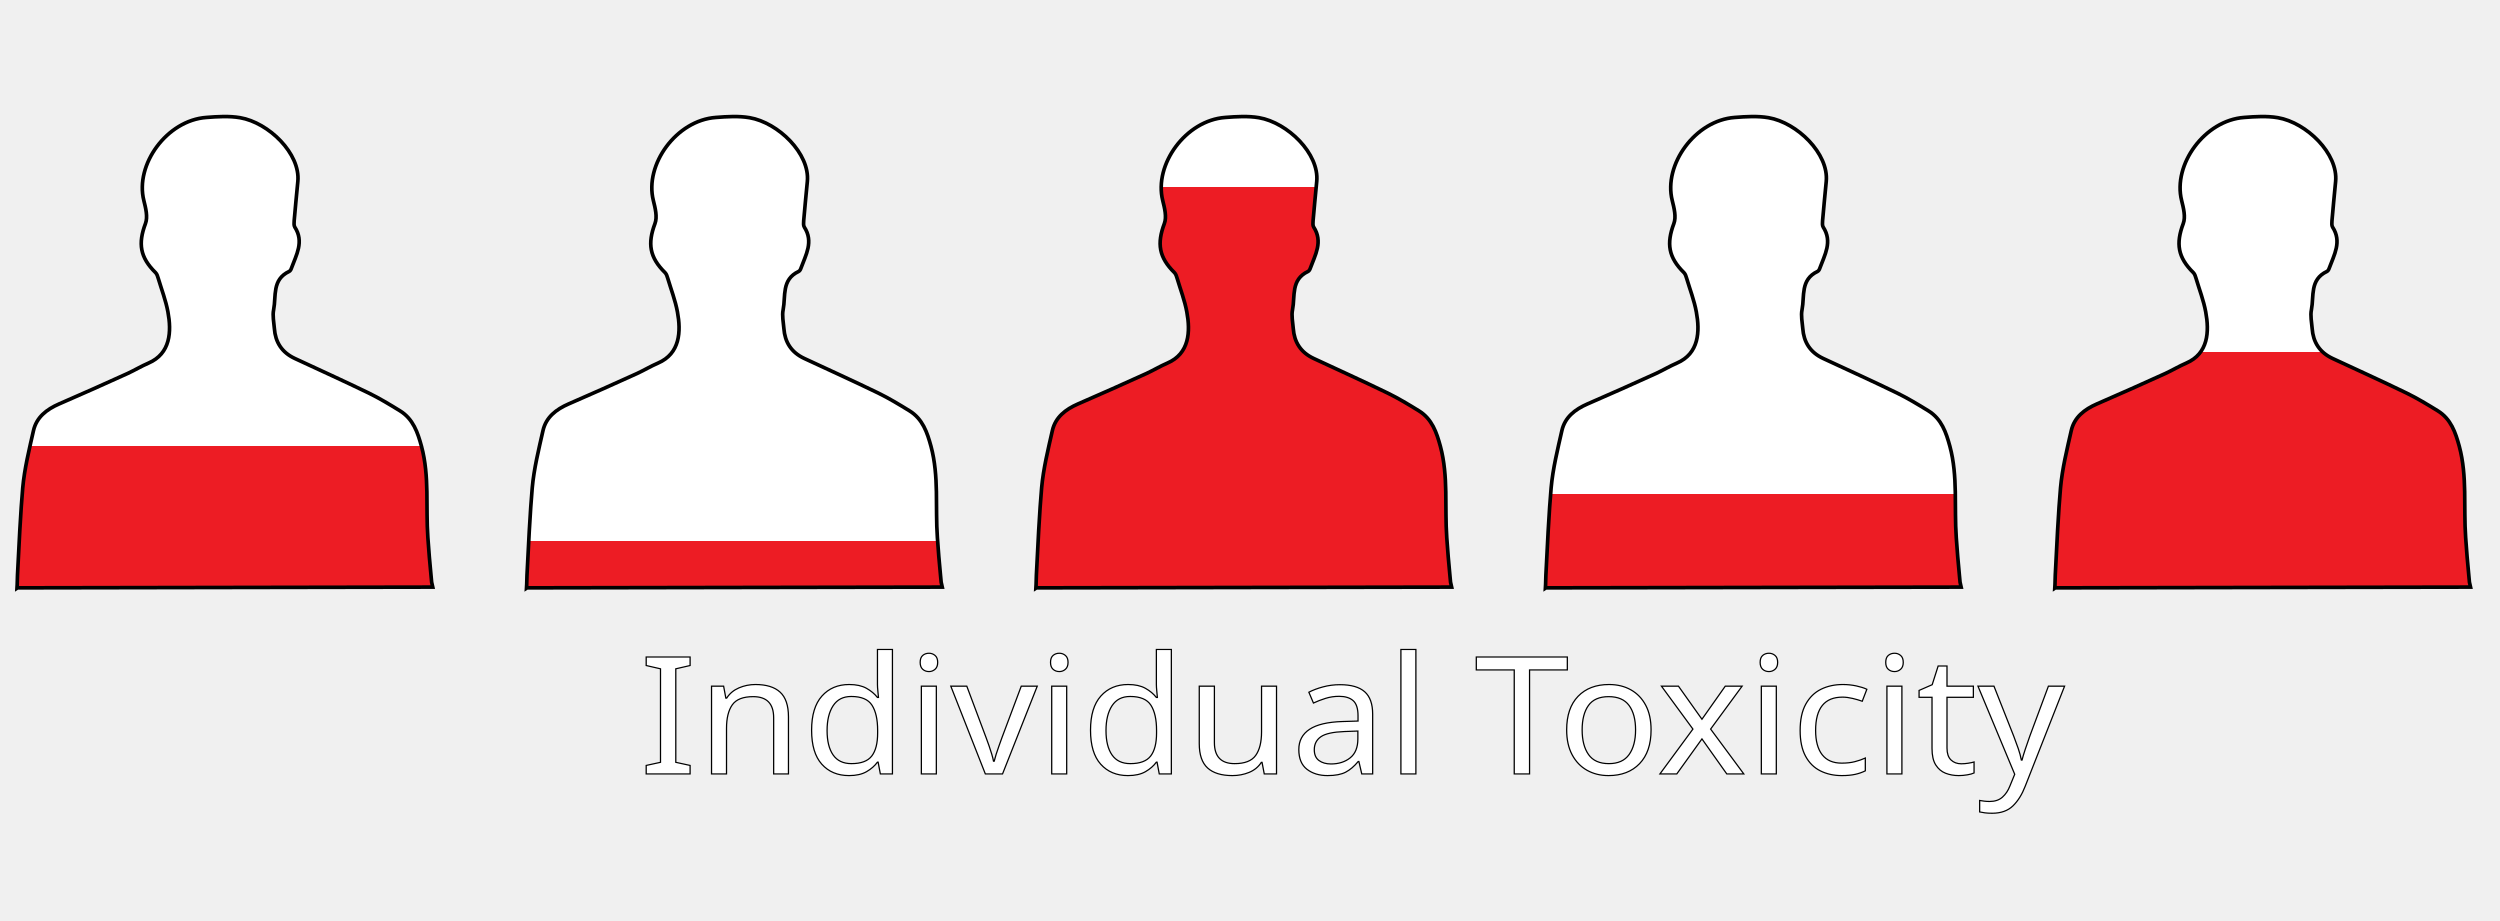
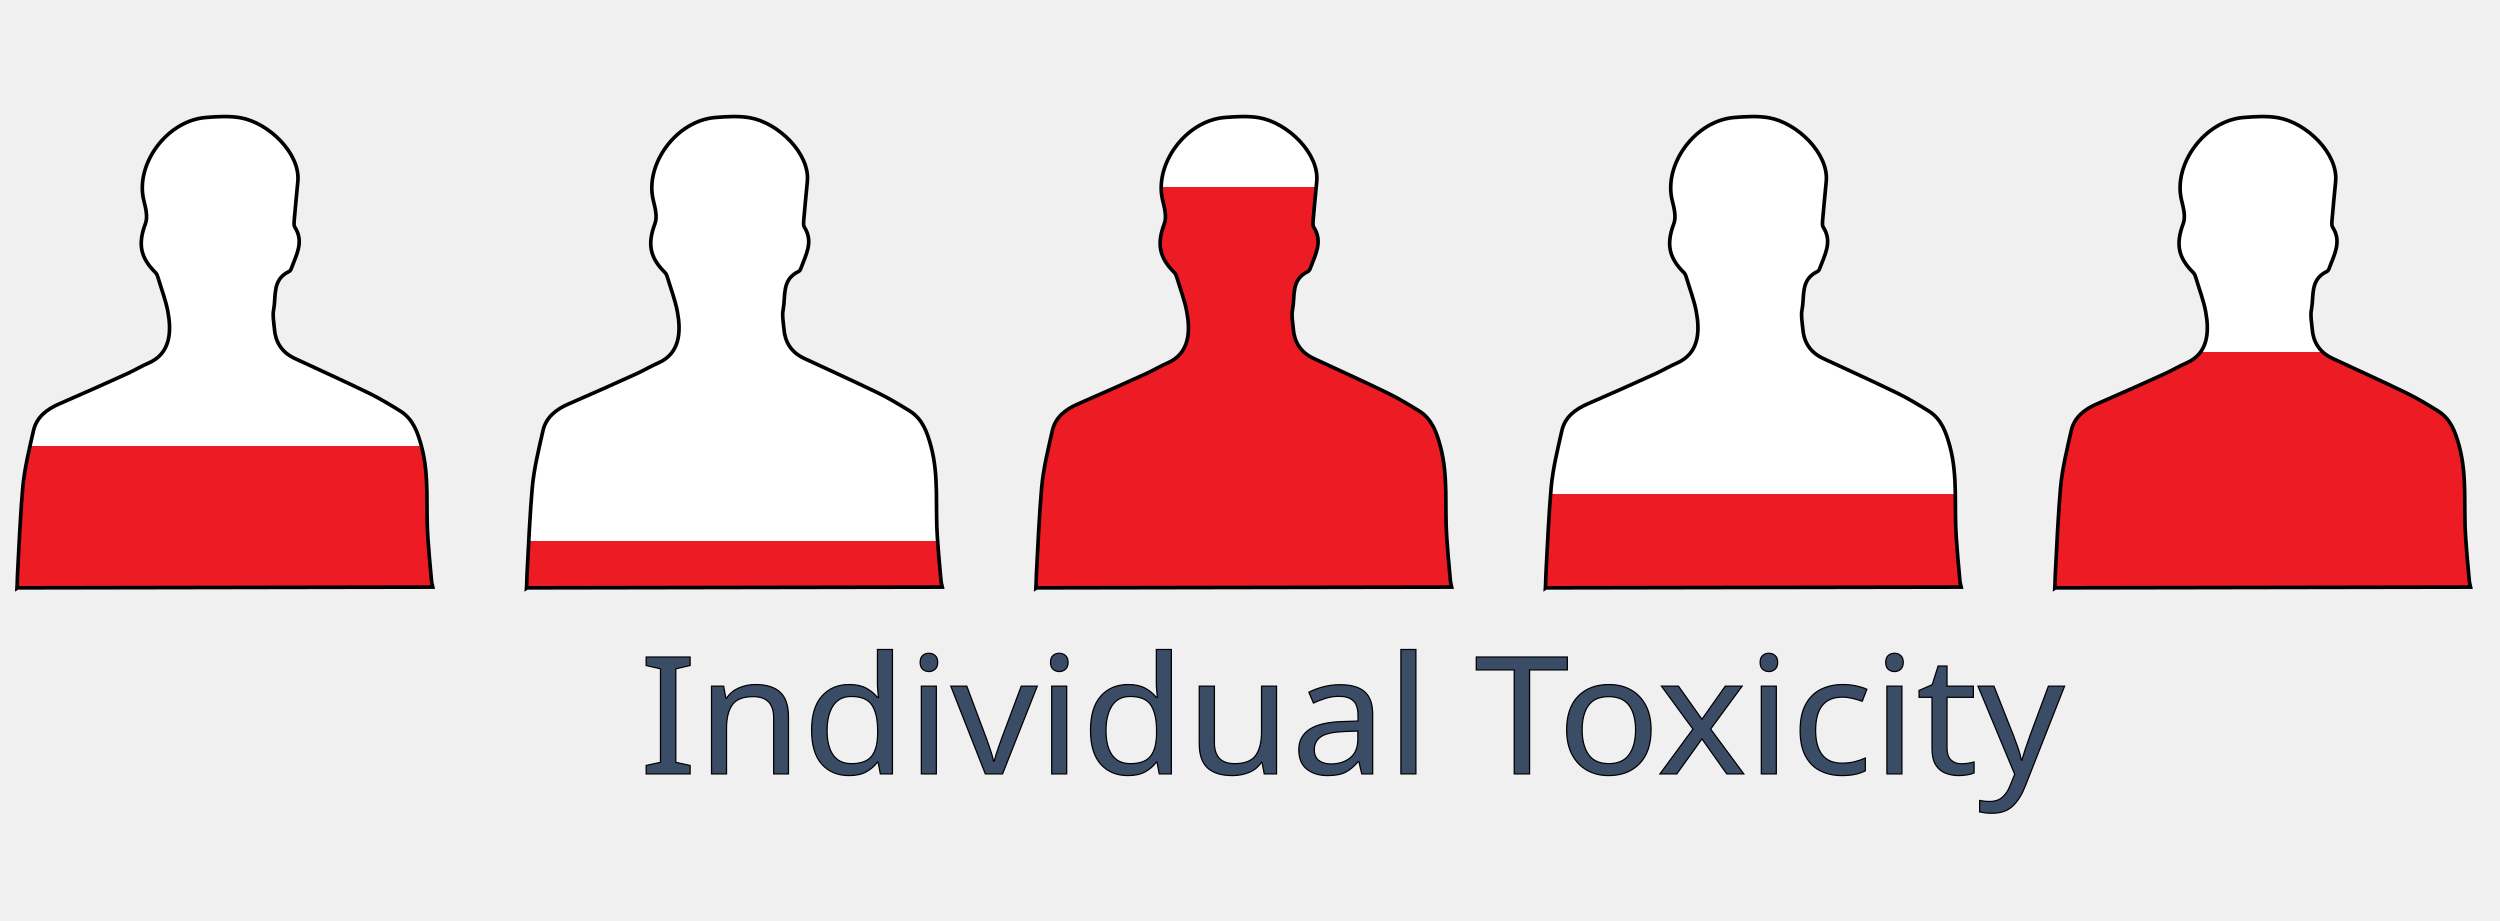
<svg xmlns="http://www.w3.org/2000/svg" version="1.1" id="Layer_1" x="0px" y="0px" viewBox="0 0 2045.6 753" enable-background="new 0 0 2045.6 753" xml:space="preserve">
  <g>
    <linearGradient id="SVGID_1_" gradientUnits="userSpaceOnUse" x1="600.905" y1="95.299" x2="600.905" y2="481.013">
      <stop offset="0.9" style="stop-color:#FFFFFF" />
      <stop offset="0.9" style="stop-color:#ED1C24" />
    </linearGradient>
    <path fill="url(#SVGID_1_)" stroke="#000000" stroke-width="3" stroke-miterlimit="10" d="M431.2,481l339.8-0.6l-0.9-4   c-0.2-1.8-0.4-3.6-0.5-5.3c-1-10.4-1.9-20.8-2.6-31.2c-1.8-24.9,1.4-50-5.2-74.6c-3.1-11.4-6.8-22.5-17.7-29.2   c-8.3-5.1-16.7-10.2-25.5-14.5c-20-9.7-40.3-18.9-60.5-28.3c-10.7-5-15.9-13.4-16.7-24.5c-0.4-5.1-1.6-10.5-0.6-15.4   c2.2-11.1-1.5-24.6,12.7-31.3c0.8-0.4,1.5-1.5,1.8-2.5c4-11,10.6-21.8,2.8-33.8c-0.8-1.3-0.6-3.4-0.5-5.1c0.9-10.8,2-21.5,3-32.2   c2.2-22.8-23.8-48.2-47.3-52.2c-8.9-1.5-18.4-0.9-27.5-0.2c-32.3,2.3-58.6,38.5-51.2,68c1.5,6.1,3.4,13.4,1.3,18.9   c-6.1,16.3-4.5,27.5,8.3,40.1c1.2,1.2,1.7,3.1,2.2,4.7c2.7,9.1,6.2,18.1,7.9,27.4c3,16.1,2.2,34.1-15.9,41.9   c-5.8,2.5-11.3,5.8-17.1,8.5c-18.6,8.4-37.2,16.8-56,24.9c-10.3,4.5-18.5,10.9-21,21.8c-3.5,15.5-7.4,31.2-8.8,46.9   c-1.6,17.3-3.4,52.4-4.3,71.4c-0.3,6.7-0.2,9.5-0.3,10.6L431.2,481z" />
    <linearGradient id="SVGID_2_" gradientUnits="userSpaceOnUse" x1="1434.603" y1="95.299" x2="1434.603" y2="481.013">
      <stop offset="0.8" style="stop-color:#FFFFFF" />
      <stop offset="0.8" style="stop-color:#ED1C24" />
    </linearGradient>
    <path fill="url(#SVGID_2_)" stroke="#000000" stroke-width="3" stroke-miterlimit="10" d="M1264.9,481l339.8-0.6l-0.9-4   c-0.2-1.8-0.4-3.6-0.5-5.3c-1-10.4-1.9-20.8-2.6-31.2c-1.8-24.9,1.4-50-5.2-74.6c-3.1-11.4-6.8-22.5-17.7-29.2   c-8.3-5.1-16.7-10.2-25.5-14.5c-20-9.7-40.3-18.9-60.5-28.3c-10.7-5-15.9-13.4-16.7-24.5c-0.4-5.1-1.6-10.5-0.6-15.4   c2.2-11.1-1.5-24.6,12.7-31.3c0.8-0.4,1.5-1.5,1.8-2.5c4-11,10.6-21.8,2.8-33.8c-0.8-1.3-0.6-3.4-0.5-5.1c0.9-10.8,2-21.5,3-32.2   c2.2-22.8-23.8-48.2-47.3-52.2c-8.9-1.5-18.4-0.9-27.5-0.2c-32.3,2.3-58.6,38.5-51.2,68c1.5,6.1,3.4,13.4,1.3,18.9   c-6.1,16.3-4.5,27.5,8.3,40.1c1.2,1.2,1.7,3.1,2.2,4.7c2.7,9.1,6.2,18.1,7.9,27.4c3,16.1,2.2,34.1-15.9,41.9   c-5.8,2.5-11.3,5.8-17.1,8.5c-18.6,8.4-37.2,16.8-56,24.9c-10.3,4.5-18.5,10.9-21,21.8c-3.5,15.5-7.4,31.2-8.8,46.9   c-1.6,17.3-3.4,52.4-4.3,71.4c-0.3,6.7-0.2,9.5-0.3,10.6L1264.9,481z" />
    <linearGradient id="SVGID_3_" gradientUnits="userSpaceOnUse" x1="184.057" y1="95.299" x2="184.057" y2="481.013">
      <stop offset="0.7" style="stop-color:#FFFFFF" />
      <stop offset="0.7" style="stop-color:#ED1C24" />
    </linearGradient>
    <path fill="url(#SVGID_3_)" stroke="#000000" stroke-width="3" stroke-miterlimit="10" d="M14.3,481l339.8-0.6l-0.9-4   c-0.2-1.8-0.4-3.6-0.5-5.3c-1-10.4-1.9-20.8-2.6-31.2c-1.8-24.9,1.4-50-5.2-74.6c-3.1-11.4-6.8-22.5-17.7-29.2   c-8.3-5.1-16.7-10.2-25.5-14.5c-20-9.7-40.3-18.9-60.5-28.3c-10.7-5-15.9-13.4-16.7-24.5c-0.4-5.1-1.6-10.5-0.6-15.4   c2.2-11.1-1.5-24.6,12.7-31.3c0.8-0.4,1.5-1.5,1.8-2.5c4-11,10.6-21.8,2.8-33.8c-0.8-1.3-0.6-3.4-0.5-5.1c0.9-10.8,2-21.5,3-32.2   c2.2-22.8-23.8-48.2-47.3-52.2c-8.9-1.5-18.4-0.9-27.5-0.2c-32.3,2.3-58.6,38.5-51.2,68c1.5,6.1,3.4,13.4,1.3,18.9   c-6.1,16.3-4.5,27.5,8.3,40.1c1.2,1.2,1.7,3.1,2.2,4.7c2.7,9.1,6.2,18.1,7.9,27.4c3,16.1,2.2,34.1-15.9,41.9   c-5.8,2.5-11.3,5.8-17.1,8.5c-18.6,8.4-37.2,16.8-56,24.9c-10.3,4.5-18.5,10.9-21,21.8c-3.5,15.5-7.4,31.2-8.8,46.9   c-1.6,17.3-3.4,52.4-4.3,71.4c-0.3,6.7-0.2,9.5-0.3,10.6L14.3,481z" />
    <linearGradient id="SVGID_4_" gradientUnits="userSpaceOnUse" x1="1017.754" y1="95.299" x2="1017.754" y2="481.013">
      <stop offset="0.15" style="stop-color:#FFFFFF" />
      <stop offset="0.15" style="stop-color:#FFFDFD" />
      <stop offset="0.15" style="stop-color:#FEF6F7" />
      <stop offset="0.15" style="stop-color:#FDEAEB" />
      <stop offset="0.15" style="stop-color:#FCDADB" />
      <stop offset="0.15" style="stop-color:#FAC4C6" />
      <stop offset="0.15" style="stop-color:#F8A8AB" />
      <stop offset="0.15" style="stop-color:#F6888C" />
      <stop offset="0.15" style="stop-color:#F36268" />
      <stop offset="0.15" style="stop-color:#EF3940" />
      <stop offset="0.15" style="stop-color:#ED1C24" />
    </linearGradient>
    <path fill="url(#SVGID_4_)" stroke="#000000" stroke-width="3" stroke-miterlimit="10" d="M848,481l339.8-0.6l-0.9-4   c-0.2-1.8-0.4-3.6-0.5-5.3c-1-10.4-1.9-20.8-2.6-31.2c-1.8-24.9,1.4-50-5.2-74.6c-3.1-11.4-6.8-22.5-17.7-29.2   c-8.3-5.1-16.7-10.2-25.5-14.5c-20-9.7-40.3-18.9-60.5-28.3c-10.7-5-15.9-13.4-16.7-24.5c-0.4-5.1-1.6-10.5-0.6-15.4   c2.2-11.1-1.5-24.6,12.7-31.3c0.8-0.4,1.5-1.5,1.8-2.5c4-11,10.6-21.8,2.8-33.8c-0.8-1.3-0.6-3.4-0.5-5.1c0.9-10.8,2-21.5,3-32.2   c2.2-22.8-23.8-48.2-47.3-52.2c-8.9-1.5-18.4-0.9-27.5-0.2c-32.3,2.3-58.6,38.5-51.2,68c1.5,6.1,3.4,13.4,1.3,18.9   c-6.1,16.3-4.5,27.5,8.3,40.1c1.2,1.2,1.7,3.1,2.2,4.7c2.7,9.1,6.2,18.1,7.9,27.4c3,16.1,2.2,34.1-15.9,41.9   c-5.8,2.5-11.3,5.8-17.1,8.5c-18.6,8.4-37.2,16.8-56,24.9c-10.3,4.5-18.5,10.9-21,21.8c-3.5,15.5-7.4,31.2-8.8,46.9   c-1.6,17.3-3.4,52.4-4.3,71.4c-0.3,6.7-0.2,9.5-0.3,10.6L848,481z" />
    <linearGradient id="SVGID_5_" gradientUnits="userSpaceOnUse" x1="1851.452" y1="95.299" x2="1851.452" y2="481.013">
      <stop offset="0.5" style="stop-color:#FFFFFF" />
      <stop offset="0.5" style="stop-color:#FFFDFD" />
      <stop offset="0.5" style="stop-color:#FEF6F7" />
      <stop offset="0.5" style="stop-color:#FDEAEB" />
      <stop offset="0.5" style="stop-color:#FCDADB" />
      <stop offset="0.5" style="stop-color:#FAC4C6" />
      <stop offset="0.5" style="stop-color:#F8A8AB" />
      <stop offset="0.5" style="stop-color:#F6888C" />
      <stop offset="0.5" style="stop-color:#F36268" />
      <stop offset="0.5" style="stop-color:#EF3940" />
      <stop offset="0.5" style="stop-color:#ED1C24" />
    </linearGradient>
    <path fill="url(#SVGID_5_)" stroke="#000000" stroke-width="3" stroke-miterlimit="10" d="M1681.7,481l339.8-0.6l-0.9-4   c-0.2-1.8-0.4-3.6-0.5-5.3c-1-10.4-1.9-20.8-2.6-31.2c-1.8-24.9,1.4-50-5.2-74.6c-3.1-11.4-6.8-22.5-17.7-29.2   c-8.3-5.1-16.7-10.2-25.5-14.5c-20-9.7-40.3-18.9-60.5-28.3c-10.7-5-15.9-13.4-16.7-24.5c-0.4-5.1-1.6-10.5-0.6-15.4   c2.2-11.1-1.5-24.6,12.7-31.3c0.8-0.4,1.5-1.5,1.8-2.5c4-11,10.6-21.8,2.8-33.8c-0.8-1.3-0.6-3.4-0.5-5.1c0.9-10.8,2-21.5,3-32.2   c2.2-22.8-23.8-48.2-47.3-52.2c-8.9-1.5-18.4-0.9-27.5-0.2c-32.3,2.3-58.6,38.5-51.2,68c1.5,6.1,3.4,13.4,1.3,18.9   c-6.1,16.3-4.5,27.5,8.3,40.1c1.2,1.2,1.7,3.1,2.2,4.7c2.7,9.1,6.2,18.1,7.9,27.4c3,16.1,2.2,34.1-15.9,41.9   c-5.8,2.5-11.3,5.8-17.1,8.5c-18.6,8.4-37.2,16.8-56,24.9c-10.3,4.5-18.5,10.9-21,21.8c-3.5,15.5-7.4,31.2-8.8,46.9   c-1.6,17.3-3.4,52.4-4.3,71.4c-0.3,6.7-0.2,9.5-0.3,10.6L1681.7,481z" />
  </g>
  <path fill="none" d="M1957.8,687.4H77.7c-35.1,0-63.7-3.5-63.7-7.7V545.3c0-4.2,28.7-7.7,63.7-7.7h1880c35.1,0,63.7,3.5,63.7,7.7  v134.4C2021.5,683.9,1992.8,687.4,1957.8,687.4z" />
-   <text transform="matrix(1.039 0 0 1 523.1703 633.277)" fill="#FFFFFF" stroke="#000000" stroke-miterlimit="10" font-family="'HelveticaNeue-Thin'" font-size="134.016">Individual Toxicity</text>
+   <text transform="matrix(1.039 0 0 1 523.1703 633.277)" fill="#3A4C66" stroke="#000000" stroke-miterlimit="10" font-family="'HelveticaNeue-Thin'" font-size="134.016">Individual Toxicity</text>
</svg>
